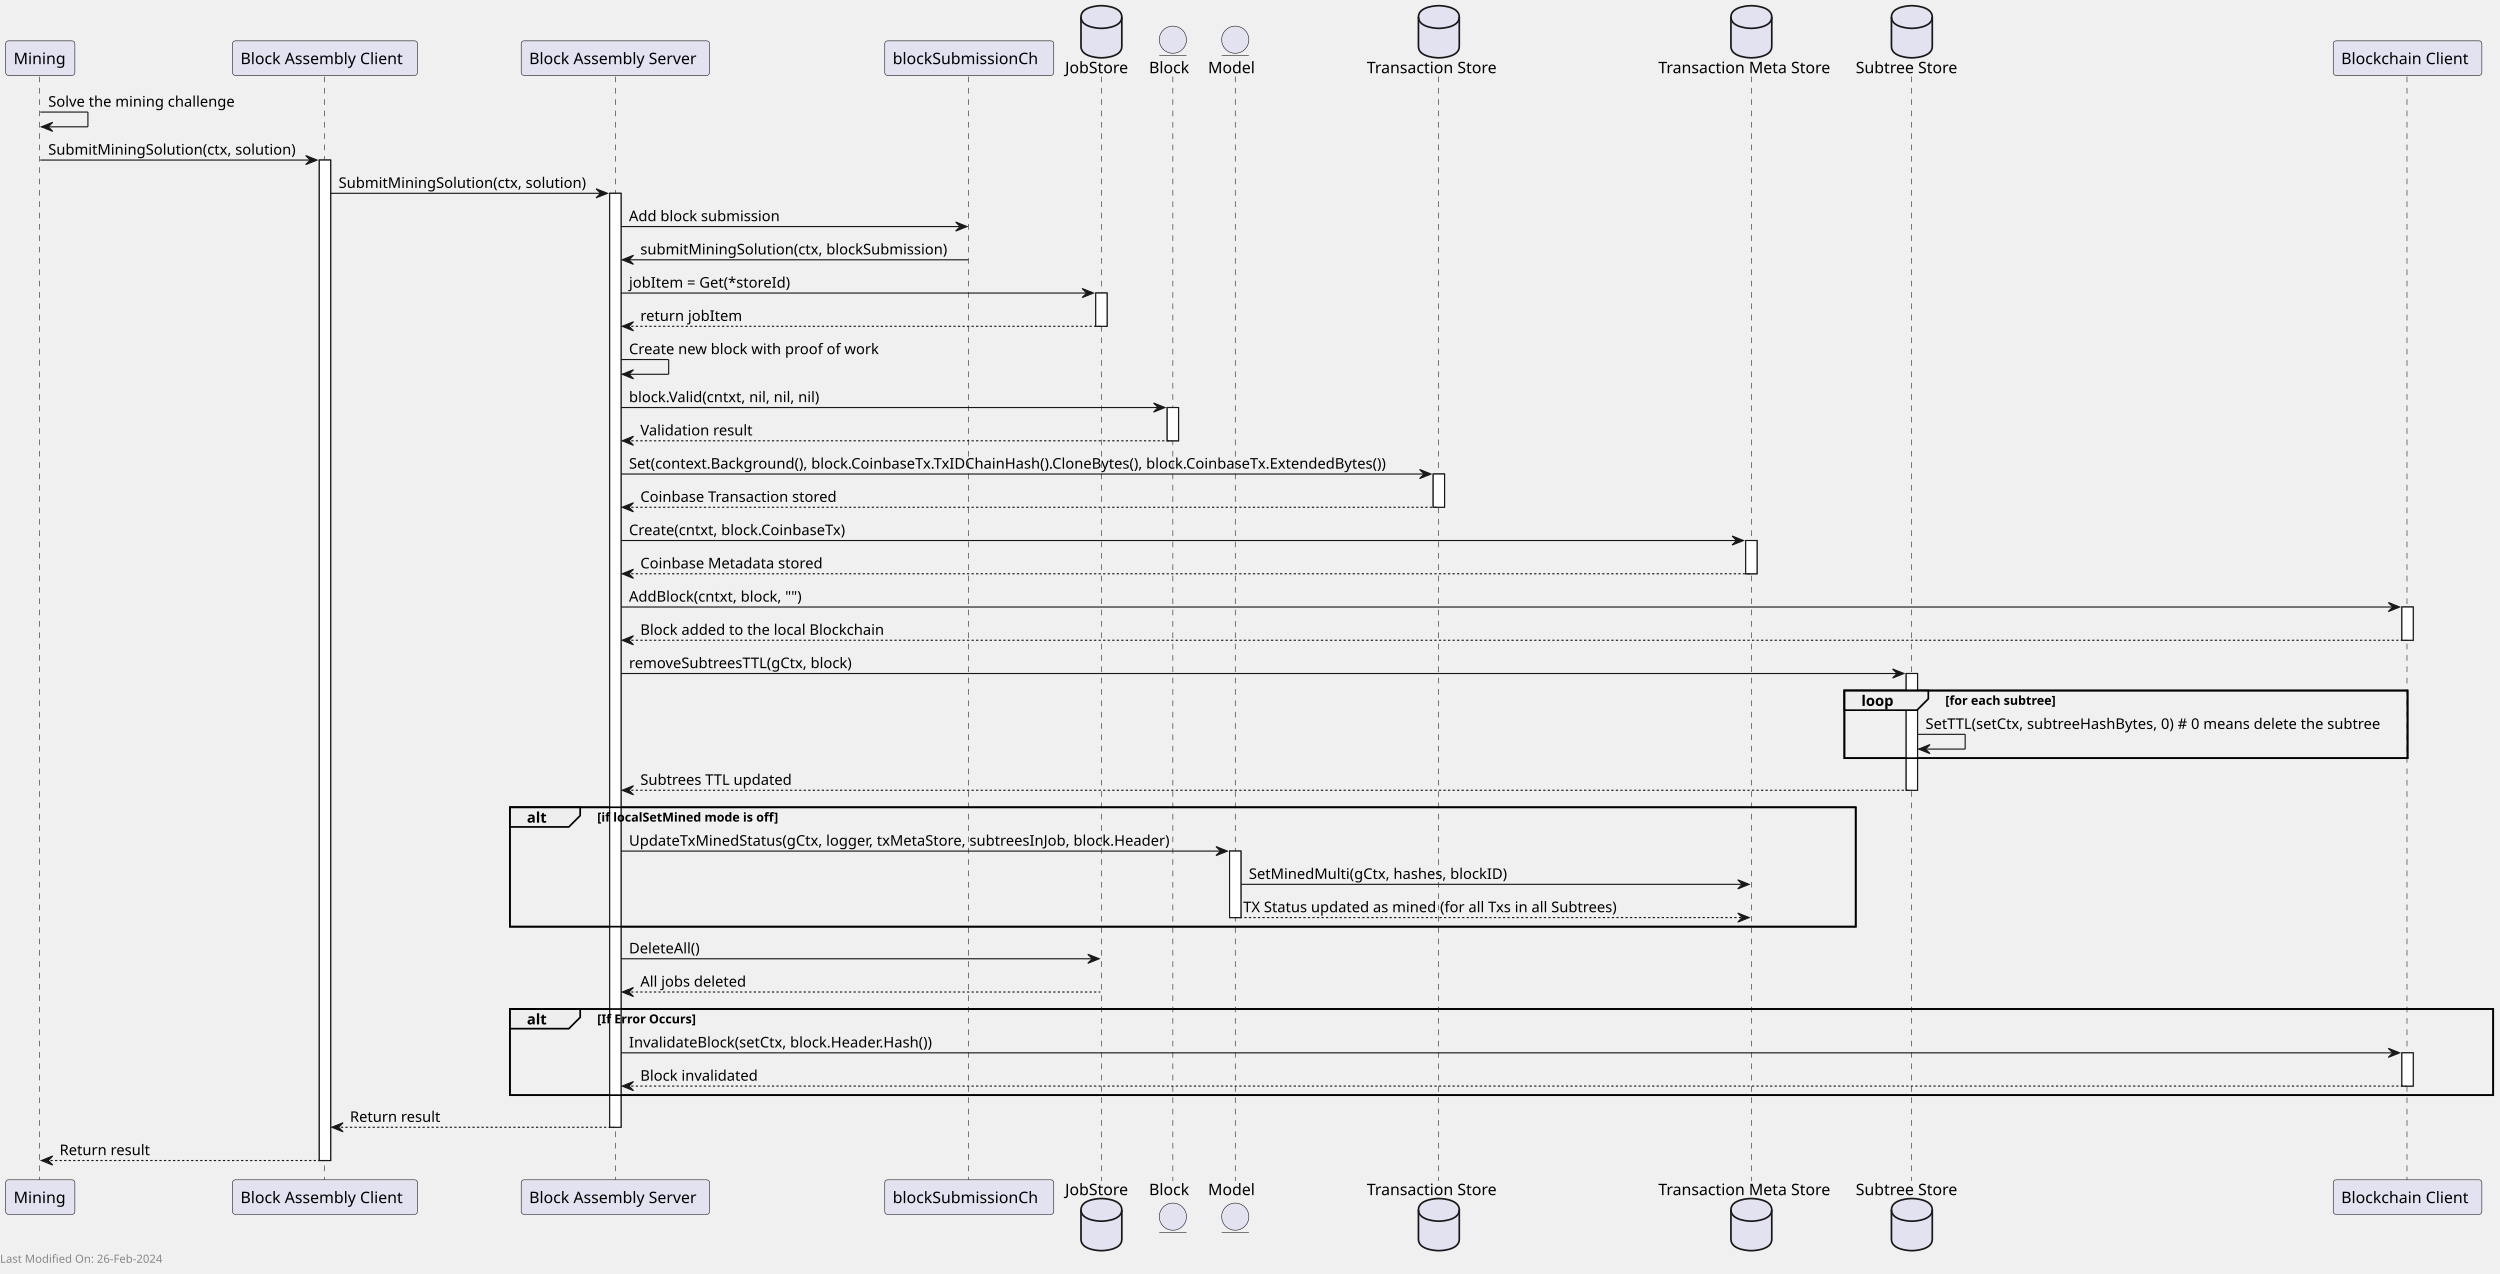
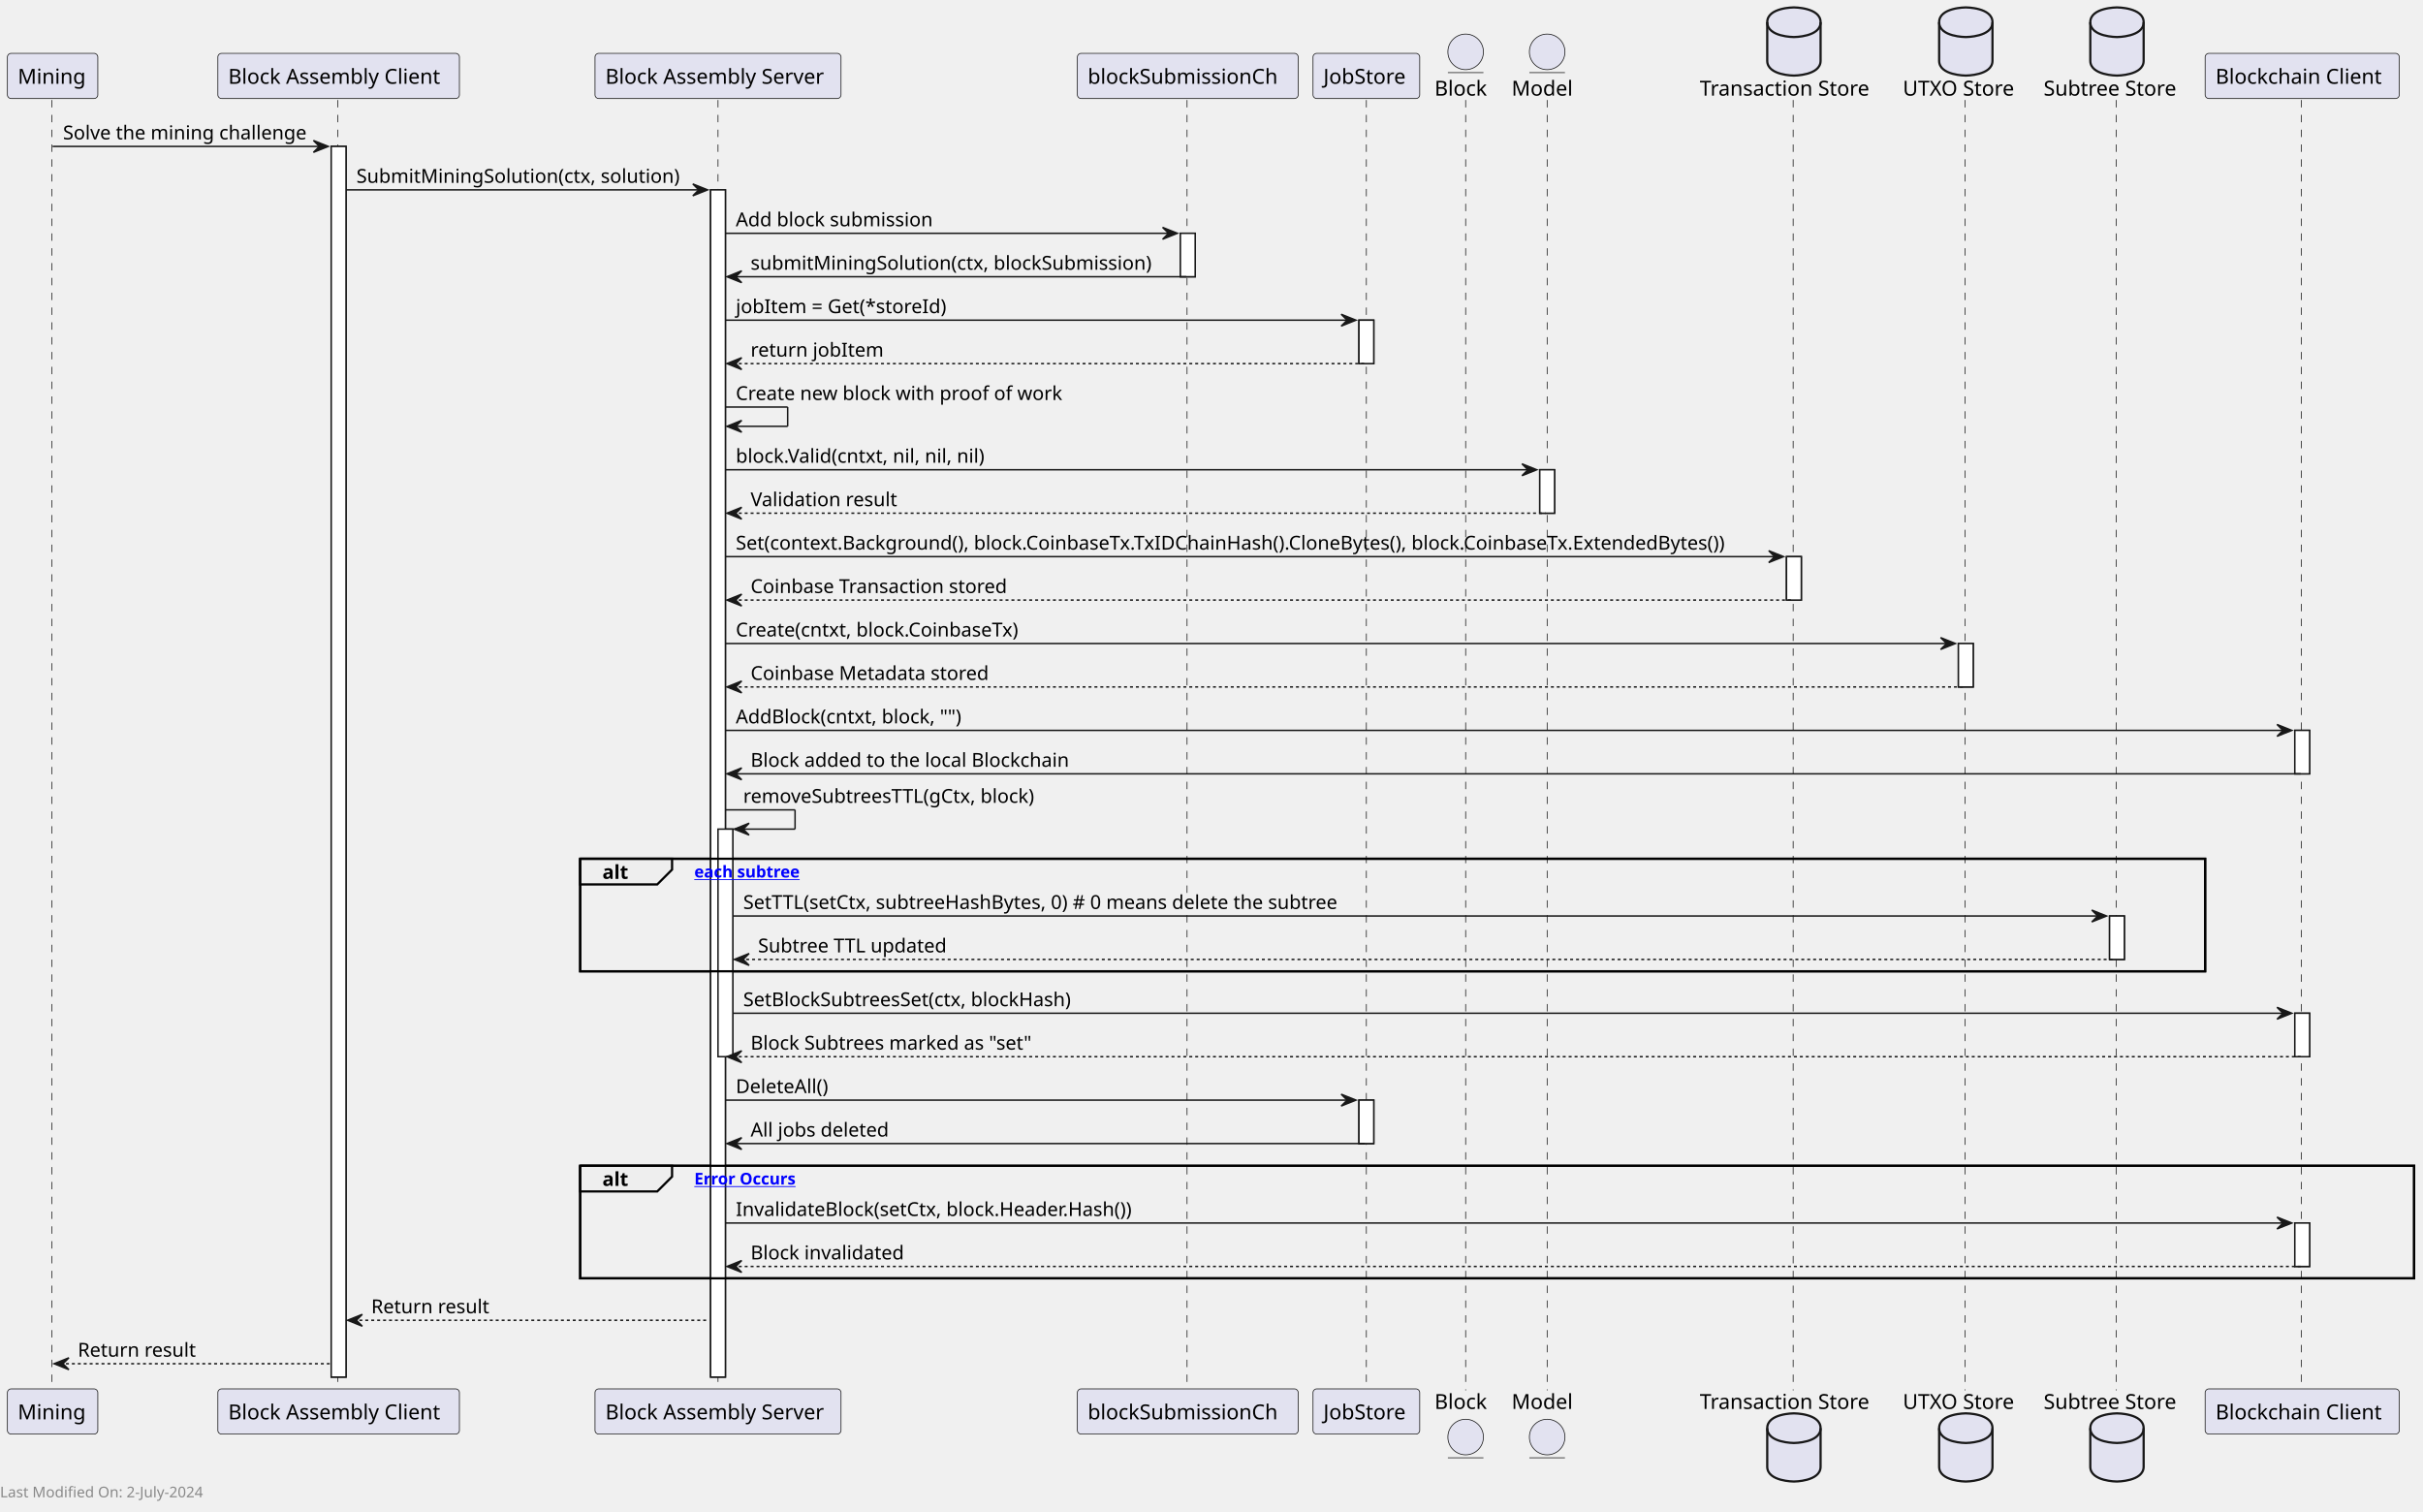
- <svg xmlns="http://www.w3.org/2000/svg" contentStyleType="text/css" height="1123" preserveAspectRatio="none" viewBox="0 0 2204 1123" width="2204" zoomAndPan="magnify">
-   <g fill="#fff">
-     <path d="m281.5 141.109h10v882.006h-10z" stroke="#181818" />
-     <path d="m537.5 170.42h10v823.385h-10z" stroke="#181818" />
-     <path d="m966 258.352h10v29.311h-10z" stroke="#181818" />
-     <path d="m1029 359.283h10v29.311h-10z" stroke="#181818" />
-     <path d="m1084 750.32h10v58.621h-10z" stroke="#181818" />
-     <path d="m1263.5 417.904h10v29.311h-10z" stroke="#181818" />
-     <path d="m1539 476.525h10v29.311h-10z" stroke="#181818" />
-     <path d="m1680.5 593.768h10v102.932h-10z" stroke="#181818" />
-     <path d="m2117.5 535.146h10v29.311h-10z" stroke="#181818" />
-     <path d="m2117.5 928.184h10v29.311h-10z" stroke="#181818" />
+ <svg xmlns="http://www.w3.org/2000/svg" xmlns:xlink="http://www.w3.org/1999/xlink" contentStyleType="text/css" height="1020px" preserveAspectRatio="none" style="width:1635px;height:1020px;background:#FFFFFF;" version="1.1" viewBox="0 0 1635 1020" width="1635px" zoomAndPan="magnify">
+   <defs />
+   <g>
+     <rect fill="#FFFFFF" height="830.385" style="stroke:#181818;stroke-width:1.0;" width="10" x="223.5" y="98.799" />
+     <rect fill="#FFFFFF" height="801.074" style="stroke:#181818;stroke-width:1.0;" width="10" x="479.5" y="128.109" />
+     <rect fill="#FFFFFF" height="153.553" style="stroke:#181818;stroke-width:1.0;" width="10" x="484.5" y="559.457" />
+     <rect fill="#FFFFFF" height="29.311" style="stroke:#181818;stroke-width:1.0;" width="10" x="796.5" y="157.42" />
+     <rect fill="#FFFFFF" height="29.311" style="stroke:#181818;stroke-width:1.0;" width="10" x="917" y="216.041" />
+     <rect fill="#FFFFFF" height="29.311" style="stroke:#181818;stroke-width:1.0;" width="10" x="917" y="742.32" />
+     <rect fill="#FFFFFF" height="29.311" style="stroke:#181818;stroke-width:1.0;" width="10" x="1039" y="316.973" />
+     <rect fill="#FFFFFF" height="29.311" style="stroke:#181818;stroke-width:1.0;" width="10" x="1205.5" y="375.594" />
+     <rect fill="#FFFFFF" height="29.311" style="stroke:#181818;stroke-width:1.0;" width="10" x="1321.5" y="434.215" />
+     <rect fill="#FFFFFF" height="29.311" style="stroke:#181818;stroke-width:1.0;" width="10" x="1423.5" y="618.078" />
+     <rect fill="#FFFFFF" height="29.311" style="stroke:#181818;stroke-width:1.0;" width="10" x="1548.5" y="492.836" />
+     <rect fill="#FFFFFF" height="29.311" style="stroke:#181818;stroke-width:1.0;" width="10" x="1548.5" y="683.699" />
+     <rect fill="#FFFFFF" height="29.311" style="stroke:#181818;stroke-width:1.0;" width="10" x="1548.5" y="825.252" />
+     <rect fill="none" height="75.932" style="stroke:#000000;stroke-width:1.5;" width="1096.5" x="391.5" y="579.457" />
+     <rect fill="none" height="75.932" style="stroke:#000000;stroke-width:1.5;" width="1237.5" x="391.5" y="786.631" />
+     <line style="stroke:#181818;stroke-width:0.5;stroke-dasharray:5.0,5.0;" x1="35" x2="35" y1="67.488" y2="938.184" />
+     <line style="stroke:#181818;stroke-width:0.5;stroke-dasharray:5.0,5.0;" x1="228" x2="228" y1="67.488" y2="938.184" />
+     <line style="stroke:#181818;stroke-width:0.5;stroke-dasharray:5.0,5.0;" x1="484.5" x2="484.5" y1="67.488" y2="938.184" />
+     <line style="stroke:#181818;stroke-width:0.5;stroke-dasharray:5.0,5.0;" x1="801" x2="801" y1="67.488" y2="938.184" />
+     <line style="stroke:#181818;stroke-width:0.5;stroke-dasharray:5.0,5.0;" x1="922" x2="922" y1="67.488" y2="938.184" />
+     <line style="stroke:#181818;stroke-width:0.5;stroke-dasharray:5.0,5.0;" x1="989" x2="989" y1="67.488" y2="938.184" />
+     <line style="stroke:#181818;stroke-width:0.5;stroke-dasharray:5.0,5.0;" x1="1044" x2="1044" y1="67.488" y2="938.184" />
+     <line style="stroke:#181818;stroke-width:0.5;stroke-dasharray:5.0,5.0;" x1="1210" x2="1210" y1="67.488" y2="938.184" />
+     <line style="stroke:#181818;stroke-width:0.5;stroke-dasharray:5.0,5.0;" x1="1326" x2="1326" y1="67.488" y2="938.184" />
+     <line style="stroke:#181818;stroke-width:0.5;stroke-dasharray:5.0,5.0;" x1="1428" x2="1428" y1="67.488" y2="938.184" />
+     <line style="stroke:#181818;stroke-width:0.5;stroke-dasharray:5.0,5.0;" x1="1553" x2="1553" y1="67.488" y2="938.184" />
+     <rect fill="#E2E2F0" height="30.488" rx="2.5" ry="2.5" style="stroke:#181818;stroke-width:0.5;" width="61" x="5" y="36" />
+     <text fill="#000000" font-family="sans-serif" font-size="14" lengthAdjust="spacing" textLength="47" x="12" y="56.535">Mining</text>
+     <rect fill="#E2E2F0" height="30.488" rx="2.5" ry="2.5" style="stroke:#181818;stroke-width:0.5;" width="61" x="5" y="937.184" />
+     <text fill="#000000" font-family="sans-serif" font-size="14" lengthAdjust="spacing" textLength="47" x="12" y="957.719">Mining</text>
+     <rect fill="#E2E2F0" height="30.488" rx="2.5" ry="2.5" style="stroke:#181818;stroke-width:0.5;" width="163" x="147" y="36" />
+     <text fill="#000000" font-family="sans-serif" font-size="14" lengthAdjust="spacing" textLength="149" x="154" y="56.535">Block Assembly Client</text>
+     <rect fill="#E2E2F0" height="30.488" rx="2.5" ry="2.5" style="stroke:#181818;stroke-width:0.5;" width="163" x="147" y="937.184" />
+     <text fill="#000000" font-family="sans-serif" font-size="14" lengthAdjust="spacing" textLength="149" x="154" y="957.719">Block Assembly Client</text>
+     <rect fill="#E2E2F0" height="30.488" rx="2.5" ry="2.5" style="stroke:#181818;stroke-width:0.5;" width="166" x="401.5" y="36" />
+     <text fill="#000000" font-family="sans-serif" font-size="14" lengthAdjust="spacing" textLength="152" x="408.5" y="56.535">Block Assembly Server</text>
+     <rect fill="#E2E2F0" height="30.488" rx="2.5" ry="2.5" style="stroke:#181818;stroke-width:0.5;" width="166" x="401.5" y="937.184" />
+     <text fill="#000000" font-family="sans-serif" font-size="14" lengthAdjust="spacing" textLength="152" x="408.5" y="957.719">Block Assembly Server</text>
+     <rect fill="#E2E2F0" height="30.488" rx="2.5" ry="2.5" style="stroke:#181818;stroke-width:0.5;" width="149" x="727" y="36" />
+     <text fill="#000000" font-family="sans-serif" font-size="14" lengthAdjust="spacing" textLength="135" x="734" y="56.535">blockSubmissionCh</text>
+     <rect fill="#E2E2F0" height="30.488" rx="2.5" ry="2.5" style="stroke:#181818;stroke-width:0.5;" width="149" x="727" y="937.184" />
+     <text fill="#000000" font-family="sans-serif" font-size="14" lengthAdjust="spacing" textLength="135" x="734" y="957.719">blockSubmissionCh</text>
+     <rect fill="#E2E2F0" height="30.488" rx="2.5" ry="2.5" style="stroke:#181818;stroke-width:0.5;" width="72" x="886" y="36" />
+     <text fill="#000000" font-family="sans-serif" font-size="14" lengthAdjust="spacing" textLength="58" x="893" y="56.535">JobStore</text>
+     <rect fill="#E2E2F0" height="30.488" rx="2.5" ry="2.5" style="stroke:#181818;stroke-width:0.5;" width="72" x="886" y="937.184" />
+     <text fill="#000000" font-family="sans-serif" font-size="14" lengthAdjust="spacing" textLength="58" x="893" y="957.719">JobStore</text>
+     <text fill="#000000" font-family="sans-serif" font-size="14" lengthAdjust="spacing" textLength="36" x="968" y="64.535">Block</text>
+     <ellipse cx="989" cy="35" fill="#E2E2F0" rx="12" ry="12" style="stroke:#181818;stroke-width:0.5;" />
+     <line style="stroke:#181818;stroke-width:0.5;" x1="977" x2="1001" y1="49" y2="49" />
+     <text fill="#000000" font-family="sans-serif" font-size="14" lengthAdjust="spacing" textLength="36" x="968" y="950.719">Block</text>
+     <ellipse cx="989" cy="969.672" fill="#E2E2F0" rx="12" ry="12" style="stroke:#181818;stroke-width:0.5;" />
+     <line style="stroke:#181818;stroke-width:0.5;" x1="977" x2="1001" y1="983.672" y2="983.672" />
+     <text fill="#000000" font-family="sans-serif" font-size="14" lengthAdjust="spacing" textLength="42" x="1020" y="64.535">Model</text>
+     <ellipse cx="1044" cy="35" fill="#E2E2F0" rx="12" ry="12" style="stroke:#181818;stroke-width:0.5;" />
+     <line style="stroke:#181818;stroke-width:0.5;" x1="1032" x2="1056" y1="49" y2="49" />
+     <text fill="#000000" font-family="sans-serif" font-size="14" lengthAdjust="spacing" textLength="42" x="1020" y="950.719">Model</text>
+     <ellipse cx="1044" cy="969.672" fill="#E2E2F0" rx="12" ry="12" style="stroke:#181818;stroke-width:0.5;" />
+     <line style="stroke:#181818;stroke-width:0.5;" x1="1032" x2="1056" y1="983.672" y2="983.672" />
+     <text fill="#000000" font-family="sans-serif" font-size="14" lengthAdjust="spacing" textLength="121" x="1147" y="64.535">Transaction Store</text>
+     <path d="M1192.5,15 C1192.5,5 1210.5,5 1210.5,5 C1210.5,5 1228.5,5 1228.5,15 L1228.5,41 C1228.5,51 1210.5,51 1210.5,51 C1210.5,51 1192.5,51 1192.5,41 L1192.5,15 " fill="#E2E2F0" style="stroke:#181818;stroke-width:1.5;" />
+     <path d="M1192.5,15 C1192.5,25 1210.5,25 1210.5,25 C1210.5,25 1228.5,25 1228.5,15 " fill="none" style="stroke:#181818;stroke-width:1.5;" />
+     <text fill="#000000" font-family="sans-serif" font-size="14" lengthAdjust="spacing" textLength="121" x="1147" y="950.719">Transaction Store</text>
+     <path d="M1192.5,963.672 C1192.5,953.672 1210.5,953.672 1210.5,953.672 C1210.5,953.672 1228.5,953.672 1228.5,963.672 L1228.5,989.672 C1228.5,999.672 1210.5,999.672 1210.5,999.672 C1210.5,999.672 1192.5,999.672 1192.5,989.672 L1192.5,963.672 " fill="#E2E2F0" style="stroke:#181818;stroke-width:1.5;" />
+     <path d="M1192.5,963.672 C1192.5,973.672 1210.5,973.672 1210.5,973.672 C1210.5,973.672 1228.5,973.672 1228.5,963.672 " fill="none" style="stroke:#181818;stroke-width:1.5;" />
+     <text fill="#000000" font-family="sans-serif" font-size="14" lengthAdjust="spacing" textLength="79" x="1284" y="64.535">UTXO Store</text>
+     <path d="M1308.5,15 C1308.5,5 1326.5,5 1326.5,5 C1326.5,5 1344.5,5 1344.5,15 L1344.5,41 C1344.5,51 1326.5,51 1326.5,51 C1326.5,51 1308.5,51 1308.5,41 L1308.5,15 " fill="#E2E2F0" style="stroke:#181818;stroke-width:1.5;" />
+     <path d="M1308.5,15 C1308.5,25 1326.5,25 1326.5,25 C1326.5,25 1344.5,25 1344.5,15 " fill="none" style="stroke:#181818;stroke-width:1.5;" />
+     <text fill="#000000" font-family="sans-serif" font-size="14" lengthAdjust="spacing" textLength="79" x="1284" y="950.719">UTXO Store</text>
+     <path d="M1308.5,963.672 C1308.5,953.672 1326.5,953.672 1326.5,953.672 C1326.5,953.672 1344.5,953.672 1344.5,963.672 L1344.5,989.672 C1344.5,999.672 1326.5,999.672 1326.5,999.672 C1326.5,999.672 1308.5,999.672 1308.5,989.672 L1308.5,963.672 " fill="#E2E2F0" style="stroke:#181818;stroke-width:1.5;" />
+     <path d="M1308.5,963.672 C1308.5,973.672 1326.5,973.672 1326.5,973.672 C1326.5,973.672 1344.5,973.672 1344.5,963.672 " fill="none" style="stroke:#181818;stroke-width:1.5;" />
+     <text fill="#000000" font-family="sans-serif" font-size="14" lengthAdjust="spacing" textLength="93" x="1379" y="64.535">Subtree Store</text>
+     <path d="M1410.5,15 C1410.5,5 1428.5,5 1428.5,5 C1428.5,5 1446.5,5 1446.5,15 L1446.5,41 C1446.5,51 1428.5,51 1428.5,51 C1428.5,51 1410.5,51 1410.5,41 L1410.5,15 " fill="#E2E2F0" style="stroke:#181818;stroke-width:1.5;" />
+     <path d="M1410.5,15 C1410.5,25 1428.5,25 1428.5,25 C1428.5,25 1446.5,25 1446.5,15 " fill="none" style="stroke:#181818;stroke-width:1.5;" />
+     <text fill="#000000" font-family="sans-serif" font-size="14" lengthAdjust="spacing" textLength="93" x="1379" y="950.719">Subtree Store</text>
+     <path d="M1410.5,963.672 C1410.5,953.672 1428.5,953.672 1428.5,953.672 C1428.5,953.672 1446.5,953.672 1446.5,963.672 L1446.5,989.672 C1446.5,999.672 1428.5,999.672 1428.5,999.672 C1428.5,999.672 1410.5,999.672 1410.5,989.672 L1410.5,963.672 " fill="#E2E2F0" style="stroke:#181818;stroke-width:1.5;" />
+     <path d="M1410.5,963.672 C1410.5,973.672 1428.5,973.672 1428.5,973.672 C1428.5,973.672 1446.5,973.672 1446.5,963.672 " fill="none" style="stroke:#181818;stroke-width:1.5;" />
+     <rect fill="#E2E2F0" height="30.488" rx="2.5" ry="2.5" style="stroke:#181818;stroke-width:0.5;" width="131" x="1488" y="36" />
+     <text fill="#000000" font-family="sans-serif" font-size="14" lengthAdjust="spacing" textLength="117" x="1495" y="56.535">Blockchain Client</text>
+     <rect fill="#E2E2F0" height="30.488" rx="2.5" ry="2.5" style="stroke:#181818;stroke-width:0.5;" width="131" x="1488" y="937.184" />
+     <text fill="#000000" font-family="sans-serif" font-size="14" lengthAdjust="spacing" textLength="117" x="1495" y="957.719">Blockchain Client</text>
+     <rect fill="#FFFFFF" height="830.385" style="stroke:#181818;stroke-width:1.0;" width="10" x="223.5" y="98.799" />
+     <rect fill="#FFFFFF" height="801.074" style="stroke:#181818;stroke-width:1.0;" width="10" x="479.5" y="128.109" />
+     <rect fill="#FFFFFF" height="153.553" style="stroke:#181818;stroke-width:1.0;" width="10" x="484.5" y="559.457" />
+     <rect fill="#FFFFFF" height="29.311" style="stroke:#181818;stroke-width:1.0;" width="10" x="796.5" y="157.42" />
+     <rect fill="#FFFFFF" height="29.311" style="stroke:#181818;stroke-width:1.0;" width="10" x="917" y="216.041" />
+     <rect fill="#FFFFFF" height="29.311" style="stroke:#181818;stroke-width:1.0;" width="10" x="917" y="742.32" />
+     <rect fill="#FFFFFF" height="29.311" style="stroke:#181818;stroke-width:1.0;" width="10" x="1039" y="316.973" />
+     <rect fill="#FFFFFF" height="29.311" style="stroke:#181818;stroke-width:1.0;" width="10" x="1205.5" y="375.594" />
+     <rect fill="#FFFFFF" height="29.311" style="stroke:#181818;stroke-width:1.0;" width="10" x="1321.5" y="434.215" />
+     <rect fill="#FFFFFF" height="29.311" style="stroke:#181818;stroke-width:1.0;" width="10" x="1423.5" y="618.078" />
+     <rect fill="#FFFFFF" height="29.311" style="stroke:#181818;stroke-width:1.0;" width="10" x="1548.5" y="492.836" />
+     <rect fill="#FFFFFF" height="29.311" style="stroke:#181818;stroke-width:1.0;" width="10" x="1548.5" y="683.699" />
+     <rect fill="#FFFFFF" height="29.311" style="stroke:#181818;stroke-width:1.0;" width="10" x="1548.5" y="825.252" />
+     <polygon fill="#181818" points="211.5,94.799,221.5,98.799,211.5,102.799,215.5,98.799" style="stroke:#181818;stroke-width:1.0;" />
+     <line style="stroke:#181818;stroke-width:1.0;" x1="35.5" x2="217.5" y1="98.799" y2="98.799" />
+     <text fill="#000000" font-family="sans-serif" font-size="13" lengthAdjust="spacing" textLength="169" x="42.5" y="94.057">Solve the mining challenge</text>
+     <polygon fill="#181818" points="467.5,124.109,477.5,128.109,467.5,132.109,471.5,128.109" style="stroke:#181818;stroke-width:1.0;" />
+     <line style="stroke:#181818;stroke-width:1.0;" x1="233.5" x2="473.5" y1="128.109" y2="128.109" />
+     <text fill="#000000" font-family="sans-serif" font-size="13" lengthAdjust="spacing" textLength="227" x="240.5" y="123.367">SubmitMiningSolution(ctx, solution)</text>
+     <polygon fill="#181818" points="784.5,153.42,794.5,157.42,784.5,161.42,788.5,157.42" style="stroke:#181818;stroke-width:1.0;" />
+     <line style="stroke:#181818;stroke-width:1.0;" x1="489.5" x2="790.5" y1="157.42" y2="157.42" />
+     <text fill="#000000" font-family="sans-serif" font-size="13" lengthAdjust="spacing" textLength="141" x="496.5" y="152.678">Add block submission</text>
+     <polygon fill="#181818" points="500.5,182.731,490.5,186.731,500.5,190.731,496.5,186.731" style="stroke:#181818;stroke-width:1.0;" />
+     <line style="stroke:#181818;stroke-width:1.0;" x1="494.5" x2="800.5" y1="186.731" y2="186.731" />
+     <text fill="#000000" font-family="sans-serif" font-size="13" lengthAdjust="spacing" textLength="283" x="506.5" y="181.988">submitMiningSolution(ctx, blockSubmission)</text>
+     <polygon fill="#181818" points="905,212.041,915,216.041,905,220.041,909,216.041" style="stroke:#181818;stroke-width:1.0;" />
+     <line style="stroke:#181818;stroke-width:1.0;" x1="489.5" x2="911" y1="216.041" y2="216.041" />
+     <text fill="#000000" font-family="sans-serif" font-size="13" lengthAdjust="spacing" textLength="145" x="496.5" y="211.299">jobItem = Get(*storeId)</text>
+     <polygon fill="#181818" points="500.5,241.352,490.5,245.352,500.5,249.352,496.5,245.352" style="stroke:#181818;stroke-width:1.0;" />
+     <line style="stroke:#181818;stroke-width:1.0;stroke-dasharray:2.0,2.0;" x1="494.5" x2="921" y1="245.352" y2="245.352" />
+     <text fill="#000000" font-family="sans-serif" font-size="13" lengthAdjust="spacing" textLength="90" x="506.5" y="240.609">return jobItem</text>
+     <line style="stroke:#181818;stroke-width:1.0;" x1="489.5" x2="531.5" y1="274.662" y2="274.662" />
+     <line style="stroke:#181818;stroke-width:1.0;" x1="531.5" x2="531.5" y1="274.662" y2="287.662" />
+     <line style="stroke:#181818;stroke-width:1.0;" x1="490.5" x2="531.5" y1="287.662" y2="287.662" />
+     <polygon fill="#181818" points="500.5,283.662,490.5,287.662,500.5,291.662,496.5,287.662" style="stroke:#181818;stroke-width:1.0;" />
+     <text fill="#000000" font-family="sans-serif" font-size="13" lengthAdjust="spacing" textLength="229" x="496.5" y="269.92">Create new block with proof of work</text>
+     <polygon fill="#181818" points="1027,312.973,1037,316.973,1027,320.973,1031,316.973" style="stroke:#181818;stroke-width:1.0;" />
+     <line style="stroke:#181818;stroke-width:1.0;" x1="489.5" x2="1033" y1="316.973" y2="316.973" />
+     <text fill="#000000" font-family="sans-serif" font-size="13" lengthAdjust="spacing" textLength="183" x="496.5" y="312.231">block.Valid(cntxt, nil, nil, nil)</text>
+     <polygon fill="#181818" points="500.5,342.283,490.5,346.283,500.5,350.283,496.5,346.283" style="stroke:#181818;stroke-width:1.0;" />
+     <line style="stroke:#181818;stroke-width:1.0;stroke-dasharray:2.0,2.0;" x1="494.5" x2="1043" y1="346.283" y2="346.283" />
+     <text fill="#000000" font-family="sans-serif" font-size="13" lengthAdjust="spacing" textLength="103" x="506.5" y="341.541">Validation result</text>
+     <polygon fill="#181818" points="1193.5,371.594,1203.5,375.594,1193.5,379.594,1197.5,375.594" style="stroke:#181818;stroke-width:1.0;" />
+     <line style="stroke:#181818;stroke-width:1.0;" x1="489.5" x2="1199.5" y1="375.594" y2="375.594" />
+     <text fill="#000000" font-family="sans-serif" font-size="13" lengthAdjust="spacing" textLength="697" x="496.5" y="370.852">Set(context.Background(), block.CoinbaseTx.TxIDChainHash().CloneBytes(), block.CoinbaseTx.ExtendedBytes())</text>
+     <polygon fill="#181818" points="500.5,400.904,490.5,404.904,500.5,408.904,496.5,404.904" style="stroke:#181818;stroke-width:1.0;" />
+     <line style="stroke:#181818;stroke-width:1.0;stroke-dasharray:2.0,2.0;" x1="494.5" x2="1209.5" y1="404.904" y2="404.904" />
+     <text fill="#000000" font-family="sans-serif" font-size="13" lengthAdjust="spacing" textLength="180" x="506.5" y="400.162">Coinbase Transaction stored</text>
+     <polygon fill="#181818" points="1309.5,430.215,1319.5,434.215,1309.5,438.215,1313.5,434.215" style="stroke:#181818;stroke-width:1.0;" />
+     <line style="stroke:#181818;stroke-width:1.0;" x1="489.5" x2="1315.5" y1="434.215" y2="434.215" />
+     <text fill="#000000" font-family="sans-serif" font-size="13" lengthAdjust="spacing" textLength="202" x="496.5" y="429.473">Create(cntxt, block.CoinbaseTx)</text>
+     <polygon fill="#181818" points="500.5,459.525,490.5,463.525,500.5,467.525,496.5,463.525" style="stroke:#181818;stroke-width:1.0;" />
+     <line style="stroke:#181818;stroke-width:1.0;stroke-dasharray:2.0,2.0;" x1="494.5" x2="1325.5" y1="463.525" y2="463.525" />
+     <text fill="#000000" font-family="sans-serif" font-size="13" lengthAdjust="spacing" textLength="163" x="506.5" y="458.783">Coinbase Metadata stored</text>
+     <polygon fill="#181818" points="1536.5,488.836,1546.5,492.836,1536.5,496.836,1540.5,492.836" style="stroke:#181818;stroke-width:1.0;" />
+     <line style="stroke:#181818;stroke-width:1.0;" x1="489.5" x2="1542.5" y1="492.836" y2="492.836" />
+     <text fill="#000000" font-family="sans-serif" font-size="13" lengthAdjust="spacing" textLength="161" x="496.5" y="488.094">AddBlock(cntxt, block, "")</text>
+     <polygon fill="#181818" points="500.5,518.146,490.5,522.146,500.5,526.146,496.5,522.146" style="stroke:#181818;stroke-width:1.0;" />
+     <line style="stroke:#181818;stroke-width:1.0;" x1="494.5" x2="1552.5" y1="522.146" y2="522.146" />
+     <text fill="#000000" font-family="sans-serif" font-size="13" lengthAdjust="spacing" textLength="223" x="506.5" y="517.404">Block added to the local Blockchain</text>
+     <line style="stroke:#181818;stroke-width:1.0;" x1="489.5" x2="536.5" y1="546.457" y2="546.457" />
+     <line style="stroke:#181818;stroke-width:1.0;" x1="536.5" x2="536.5" y1="546.457" y2="559.457" />
+     <line style="stroke:#181818;stroke-width:1.0;" x1="495.5" x2="536.5" y1="559.457" y2="559.457" />
+     <polygon fill="#181818" points="505.5,555.457,495.5,559.457,505.5,563.457,501.5,559.457" style="stroke:#181818;stroke-width:1.0;" />
+     <text fill="#000000" font-family="sans-serif" font-size="13" lengthAdjust="spacing" textLength="204" x="501.5" y="541.715">removeSubtreesTTL(gCtx, block)</text>
+     <path d="M391.5,579.457 L453.5,579.457 L453.5,586.768 L443.5,596.768 L391.5,596.768 L391.5,579.457 " fill="#EEEEEE" style="stroke:#000000;stroke-width:1.5;" />
+     <rect fill="none" height="75.932" style="stroke:#000000;stroke-width:1.5;" width="1096.5" x="391.5" y="579.457" />
+     <text fill="#000000" font-family="sans-serif" font-size="13" font-weight="bold" lengthAdjust="spacing" textLength="17" x="406.5" y="593.025">alt</text>
+     <a href="for" target="_top" title="for" xlink:actuate="onRequest" xlink:href="for" xlink:show="new" xlink:title="for" xlink:type="simple">
+       <text fill="#0000FF" font-family="sans-serif" font-size="11" font-weight="bold" lengthAdjust="spacing" text-decoration="underline" textLength="70" x="468.5" y="592.092">each subtree</text>
+     </a>
+     <polygon fill="#181818" points="1411.5,614.078,1421.5,618.078,1411.5,622.078,1415.5,618.078" style="stroke:#181818;stroke-width:1.0;" />
+     <line style="stroke:#181818;stroke-width:1.0;" x1="494.5" x2="1417.5" y1="618.078" y2="618.078" />
+     <text fill="#000000" font-family="sans-serif" font-size="13" lengthAdjust="spacing" textLength="413" x="501.5" y="613.336">SetTTL(setCtx, subtreeHashBytes, 0) # 0 means delete the subtree</text>
+     <polygon fill="#181818" points="505.5,643.389,495.5,647.389,505.5,651.389,501.5,647.389" style="stroke:#181818;stroke-width:1.0;" />
+     <line style="stroke:#181818;stroke-width:1.0;stroke-dasharray:2.0,2.0;" x1="499.5" x2="1427.5" y1="647.389" y2="647.389" />
+     <text fill="#000000" font-family="sans-serif" font-size="13" lengthAdjust="spacing" textLength="129" x="511.5" y="642.646">Subtree TTL updated</text>
+     <polygon fill="#181818" points="1536.5,679.699,1546.5,683.699,1536.5,687.699,1540.5,683.699" style="stroke:#181818;stroke-width:1.0;" />
+     <line style="stroke:#181818;stroke-width:1.0;" x1="494.5" x2="1542.5" y1="683.699" y2="683.699" />
+     <text fill="#000000" font-family="sans-serif" font-size="13" lengthAdjust="spacing" textLength="229" x="501.5" y="678.957">SetBlockSubtreesSet(ctx, blockHash)</text>
+     <polygon fill="#181818" points="500.5,709.01,490.5,713.01,500.5,717.01,496.5,713.01" style="stroke:#181818;stroke-width:1.0;" />
+     <line style="stroke:#181818;stroke-width:1.0;stroke-dasharray:2.0,2.0;" x1="494.5" x2="1552.5" y1="713.01" y2="713.01" />
+     <text fill="#000000" font-family="sans-serif" font-size="13" lengthAdjust="spacing" textLength="194" x="506.5" y="708.268">Block Subtrees marked as "set"</text>
+     <polygon fill="#181818" points="905,738.32,915,742.32,905,746.32,909,742.32" style="stroke:#181818;stroke-width:1.0;" />
+     <line style="stroke:#181818;stroke-width:1.0;" x1="489.5" x2="911" y1="742.32" y2="742.32" />
+     <text fill="#000000" font-family="sans-serif" font-size="13" lengthAdjust="spacing" textLength="65" x="496.5" y="737.578">DeleteAll()</text>
+     <polygon fill="#181818" points="500.5,767.631,490.5,771.631,500.5,775.631,496.5,771.631" style="stroke:#181818;stroke-width:1.0;" />
+     <line style="stroke:#181818;stroke-width:1.0;" x1="494.5" x2="921" y1="771.631" y2="771.631" />
+     <text fill="#000000" font-family="sans-serif" font-size="13" lengthAdjust="spacing" textLength="98" x="506.5" y="766.889">All jobs deleted</text>
+     <path d="M391.5,786.631 L453.5,786.631 L453.5,793.941 L443.5,803.941 L391.5,803.941 L391.5,786.631 " fill="#EEEEEE" style="stroke:#000000;stroke-width:1.5;" />
+     <rect fill="none" height="75.932" style="stroke:#000000;stroke-width:1.5;" width="1237.5" x="391.5" y="786.631" />
+     <text fill="#000000" font-family="sans-serif" font-size="13" font-weight="bold" lengthAdjust="spacing" textLength="17" x="406.5" y="800.199">alt</text>
+     <a href="If" target="_top" title="If" xlink:actuate="onRequest" xlink:href="If" xlink:show="new" xlink:title="If" xlink:type="simple">
+       <text fill="#0000FF" font-family="sans-serif" font-size="11" font-weight="bold" lengthAdjust="spacing" text-decoration="underline" textLength="72" x="468.5" y="799.266">Error Occurs</text>
+     </a>
+     <polygon fill="#181818" points="1536.5,821.252,1546.5,825.252,1536.5,829.252,1540.5,825.252" style="stroke:#181818;stroke-width:1.0;" />
+     <line style="stroke:#181818;stroke-width:1.0;" x1="489.5" x2="1542.5" y1="825.252" y2="825.252" />
+     <text fill="#000000" font-family="sans-serif" font-size="13" lengthAdjust="spacing" textLength="279" x="496.5" y="820.51">InvalidateBlock(setCtx, block.Header.Hash())</text>
+     <polygon fill="#181818" points="500.5,850.562,490.5,854.562,500.5,858.562,496.5,854.562" style="stroke:#181818;stroke-width:1.0;" />
+     <line style="stroke:#181818;stroke-width:1.0;stroke-dasharray:2.0,2.0;" x1="494.5" x2="1552.5" y1="854.562" y2="854.562" />
+     <text fill="#000000" font-family="sans-serif" font-size="13" lengthAdjust="spacing" textLength="107" x="506.5" y="849.82">Block invalidated</text>
+     <polygon fill="#181818" points="244.5,886.873,234.5,890.873,244.5,894.873,240.5,890.873" style="stroke:#181818;stroke-width:1.0;" />
+     <line style="stroke:#181818;stroke-width:1.0;stroke-dasharray:2.0,2.0;" x1="238.5" x2="478.5" y1="890.873" y2="890.873" />
+     <text fill="#000000" font-family="sans-serif" font-size="13" lengthAdjust="spacing" textLength="81" x="250.5" y="886.131">Return result</text>
+     <polygon fill="#181818" points="46.5,916.184,36.5,920.184,46.5,924.184,42.5,920.184" style="stroke:#181818;stroke-width:1.0;" />
+     <line style="stroke:#181818;stroke-width:1.0;stroke-dasharray:2.0,2.0;" x1="40.5" x2="222.5" y1="920.184" y2="920.184" />
+     <text fill="#000000" font-family="sans-serif" font-size="13" lengthAdjust="spacing" textLength="81" x="52.5" y="915.441">Return result</text>
+     <text fill="#888888" font-family="sans-serif" font-size="10" lengthAdjust="spacing" textLength="148" x="0" y="1010.34">Last Modified On: 2-July-2024</text>
  </g>
-   <path d="m1626 608.768h496.5v59.621h-496.5z" fill="none" stroke="#000" stroke-width="1.5" />
-   <path d="m449.5 711.699h1186.5v105.242h-1186.5z" fill="none" stroke="#000" stroke-width="1.5" />
-   <path d="m449.5 889.562h1748.5v75.932h-1748.5z" fill="none" stroke="#000" stroke-width="1.5" />
-   <g stroke="#181818" stroke-width=".5">
-     <g stroke-dasharray="5 5">
-       <path d="m35 67.488v973.627" />
-       <path d="m286 67.488v973.627" />
-       <path d="m542.5 67.488v973.627" />
-       <path d="m854 67.488v973.627" />
-       <path d="m971 67.488v973.627" />
-       <path d="m1034 67.488v973.627" />
-       <path d="m1089 67.488v973.627" />
-       <path d="m1268 67.488v973.627" />
-       <path d="m1544 67.488v973.627" />
-       <path d="m1685 67.488v973.627" />
-       <path d="m2122 67.488v973.627" />
-     </g>
-     <rect fill="#e2e2f0" height="30.488" rx="2.5" width="61" x="5" y="36" />
-   </g>
-   <text font-family="sans-serif" font-size="14" lengthAdjust="spacing" textLength="47" x="12" y="56.535">Mining</text>
-   <rect fill="#e2e2f0" height="30.488" rx="2.5" stroke="#181818" stroke-width=".5" width="61" x="5" y="1040.115" />
-   <text font-family="sans-serif" font-size="14" lengthAdjust="spacing" textLength="47" x="12" y="1060.65">Mining</text>
-   <rect fill="#e2e2f0" height="30.488" rx="2.5" stroke="#181818" stroke-width=".5" width="163" x="205" y="36" />
-   <text font-family="sans-serif" font-size="14" lengthAdjust="spacing" textLength="149" x="212" y="56.535">Block Assembly Client</text>
-   <rect fill="#e2e2f0" height="30.488" rx="2.5" stroke="#181818" stroke-width=".5" width="163" x="205" y="1040.115" />
-   <text font-family="sans-serif" font-size="14" lengthAdjust="spacing" textLength="149" x="212" y="1060.65">Block Assembly Client</text>
-   <rect fill="#e2e2f0" height="30.488" rx="2.5" stroke="#181818" stroke-width=".5" width="166" x="459.5" y="36" />
-   <text font-family="sans-serif" font-size="14" lengthAdjust="spacing" textLength="152" x="466.5" y="56.535">Block Assembly Server</text>
-   <rect fill="#e2e2f0" height="30.488" rx="2.5" stroke="#181818" stroke-width=".5" width="166" x="459.5" y="1040.115" />
-   <text font-family="sans-serif" font-size="14" lengthAdjust="spacing" textLength="152" x="466.5" y="1060.65">Block Assembly Server</text>
-   <rect fill="#e2e2f0" height="30.488" rx="2.5" stroke="#181818" stroke-width=".5" width="149" x="780" y="36" />
-   <text font-family="sans-serif" font-size="14" lengthAdjust="spacing" textLength="135" x="787" y="56.535">blockSubmissionCh</text>
-   <rect fill="#e2e2f0" height="30.488" rx="2.5" stroke="#181818" stroke-width=".5" width="149" x="780" y="1040.115" />
-   <text font-family="sans-serif" font-size="14" lengthAdjust="spacing" textLength="135" x="787" y="1060.65">blockSubmissionCh</text>
-   <text font-family="sans-serif" font-size="14" lengthAdjust="spacing" textLength="58" x="939" y="64.535">JobStore</text>
-   <path d="m953 15c0-10 18-10 18-10s18 0 18 10v26c0 10-18 10-18 10s-18 0-18-10z" fill="#e2e2f0" stroke="#181818" stroke-width="1.5" />
-   <path d="m953 15c0 10 18 10 18 10s18 0 18-10" fill="none" stroke="#181818" stroke-width="1.5" />
-   <text font-family="sans-serif" font-size="14" lengthAdjust="spacing" textLength="58" x="939" y="1053.65">JobStore</text>
-   <path d="m953 1066.603c0-10 18-10 18-10s18 0 18 10v26c0 10-18 10-18 10s-18 0-18-10z" fill="#e2e2f0" stroke="#181818" stroke-width="1.5" />
-   <path d="m953 1066.603c0 10 18 10 18 10s18 0 18-10" fill="none" stroke="#181818" stroke-width="1.5" />
-   <text font-family="sans-serif" font-size="14" lengthAdjust="spacing" textLength="36" x="1013" y="64.535">Block</text>
-   <ellipse cx="1034" cy="35" fill="#e2e2f0" rx="12" ry="12" stroke="#181818" stroke-width=".5" />
-   <path d="m1022 49h24" stroke="#181818" stroke-width=".5" />
-   <text font-family="sans-serif" font-size="14" lengthAdjust="spacing" textLength="36" x="1013" y="1053.65">Block</text>
-   <ellipse cx="1034" cy="1072.603" fill="#e2e2f0" rx="12" ry="12" stroke="#181818" stroke-width=".5" />
-   <path d="m1022 1086.603h24" stroke="#181818" stroke-width=".5" />
-   <text font-family="sans-serif" font-size="14" lengthAdjust="spacing" textLength="42" x="1065" y="64.535">Model</text>
-   <ellipse cx="1089" cy="35" fill="#e2e2f0" rx="12" ry="12" stroke="#181818" stroke-width=".5" />
-   <path d="m1077 49h24" stroke="#181818" stroke-width=".5" />
-   <text font-family="sans-serif" font-size="14" lengthAdjust="spacing" textLength="42" x="1065" y="1053.65">Model</text>
-   <ellipse cx="1089" cy="1072.603" fill="#e2e2f0" rx="12" ry="12" stroke="#181818" stroke-width=".5" />
-   <path d="m1077 1086.603h24" stroke="#181818" stroke-width=".5" />
-   <text font-family="sans-serif" font-size="14" lengthAdjust="spacing" textLength="121" x="1205" y="64.535">Transaction Store</text>
-   <path d="m1250.5 15c0-10 18-10 18-10s18 0 18 10v26c0 10-18 10-18 10s-18 0-18-10z" fill="#e2e2f0" stroke="#181818" stroke-width="1.5" />
-   <path d="m1250.5 15c0 10 18 10 18 10s18 0 18-10" fill="none" stroke="#181818" stroke-width="1.5" />
-   <text font-family="sans-serif" font-size="14" lengthAdjust="spacing" textLength="121" x="1205" y="1053.65">Transaction Store</text>
-   <path d="m1250.5 1066.603c0-10 18-10 18-10s18 0 18 10v26c0 10-18 10-18 10s-18 0-18-10z" fill="#e2e2f0" stroke="#181818" stroke-width="1.5" />
-   <path d="m1250.5 1066.603c0 10 18 10 18 10s18 0 18-10" fill="none" stroke="#181818" stroke-width="1.5" />
-   <text font-family="sans-serif" font-size="14" lengthAdjust="spacing" textLength="158" x="1462" y="64.535">Transaction Meta Store</text>
-   <path d="m1526 15c0-10 18-10 18-10s18 0 18 10v26c0 10-18 10-18 10s-18 0-18-10z" fill="#e2e2f0" stroke="#181818" stroke-width="1.5" />
-   <path d="m1526 15c0 10 18 10 18 10s18 0 18-10" fill="none" stroke="#181818" stroke-width="1.5" />
-   <text font-family="sans-serif" font-size="14" lengthAdjust="spacing" textLength="158" x="1462" y="1053.65">Transaction Meta Store</text>
-   <path d="m1526 1066.603c0-10 18-10 18-10s18 0 18 10v26c0 10-18 10-18 10s-18 0-18-10z" fill="#e2e2f0" stroke="#181818" stroke-width="1.5" />
-   <path d="m1526 1066.603c0 10 18 10 18 10s18 0 18-10" fill="none" stroke="#181818" stroke-width="1.5" />
-   <text font-family="sans-serif" font-size="14" lengthAdjust="spacing" textLength="93" x="1636" y="64.535">Subtree Store</text>
-   <path d="m1667.5 15c0-10 18-10 18-10s18 0 18 10v26c0 10-18 10-18 10s-18 0-18-10z" fill="#e2e2f0" stroke="#181818" stroke-width="1.5" />
-   <path d="m1667.5 15c0 10 18 10 18 10s18 0 18-10" fill="none" stroke="#181818" stroke-width="1.5" />
-   <text font-family="sans-serif" font-size="14" lengthAdjust="spacing" textLength="93" x="1636" y="1053.65">Subtree Store</text>
-   <path d="m1667.5 1066.603c0-10 18-10 18-10s18 0 18 10v26c0 10-18 10-18 10s-18 0-18-10z" fill="#e2e2f0" stroke="#181818" stroke-width="1.5" />
-   <path d="m1667.5 1066.603c0 10 18 10 18 10s18 0 18-10" fill="none" stroke="#181818" stroke-width="1.5" />
-   <rect fill="#e2e2f0" height="30.488" rx="2.5" stroke="#181818" stroke-width=".5" width="131" x="2057" y="36" />
-   <text font-family="sans-serif" font-size="14" lengthAdjust="spacing" textLength="117" x="2064" y="56.535">Blockchain Client</text>
-   <rect fill="#e2e2f0" height="30.488" rx="2.5" stroke="#181818" stroke-width=".5" width="131" x="2057" y="1040.115" />
-   <text font-family="sans-serif" font-size="14" lengthAdjust="spacing" textLength="117" x="2064" y="1060.65">Blockchain Client</text>
-   <g stroke="#181818">
-     <g fill="#fff">
-       <path d="m281.5 141.109h10v882.006h-10z" />
-       <path d="m537.5 170.42h10v823.385h-10z" />
-       <path d="m966 258.352h10v29.311h-10z" />
-       <path d="m1029 359.283h10v29.311h-10z" />
-       <path d="m1084 750.32h10v58.621h-10z" />
-       <path d="m1263.5 417.904h10v29.311h-10z" />
-       <path d="m1539 476.525h10v29.311h-10z" />
-       <path d="m1680.5 593.768h10v102.932h-10z" />
-       <path d="m2117.5 535.146h10v29.311h-10z" />
-       <path d="m2117.5 928.184h10v29.311h-10z" />
-     </g>
-     <path d="m35.5 98.799h42" />
-     <path d="m77.5 98.799v13" />
-     <path d="m36.5 111.799h41" />
-     <path d="m46.5 107.799-10 4 10 4-4-4z" fill="#181818" />
-   </g>
-   <text font-family="sans-serif" font-size="13" lengthAdjust="spacing" textLength="169" x="42.5" y="94.057">Solve the mining challenge</text>
-   <path d="m269.5 137.109 10 4-10 4 4-4z" fill="#181818" stroke="#181818" />
-   <path d="m35.5 141.109h240" stroke="#181818" />
-   <text font-family="sans-serif" font-size="13" lengthAdjust="spacing" textLength="227" x="42.5" y="136.367">SubmitMiningSolution(ctx, solution)</text>
-   <path d="m525.5 166.42 10 4-10 4 4-4z" fill="#181818" stroke="#181818" />
-   <path d="m291.5 170.42h240" stroke="#181818" />
-   <text font-family="sans-serif" font-size="13" lengthAdjust="spacing" textLength="227" x="298.5" y="165.678">SubmitMiningSolution(ctx, solution)</text>
-   <path d="m842.5 195.731 10 4-10 4 4-4z" fill="#181818" stroke="#181818" />
-   <path d="m547.5 199.731h301" stroke="#181818" />
-   <text font-family="sans-serif" font-size="13" lengthAdjust="spacing" textLength="141" x="554.5" y="194.988">Add block submission</text>
-   <path d="m558.5 225.041-10 4 10 4-4-4z" fill="#181818" stroke="#181818" />
-   <path d="m552.5 229.041h301" stroke="#181818" />
-   <text font-family="sans-serif" font-size="13" lengthAdjust="spacing" textLength="283" x="564.5" y="224.299">submitMiningSolution(ctx, blockSubmission)</text>
-   <path d="m954 254.352 10 4-10 4 4-4z" fill="#181818" stroke="#181818" />
-   <path d="m547.5 258.352h412.5" stroke="#181818" />
-   <text font-family="sans-serif" font-size="13" lengthAdjust="spacing" textLength="145" x="554.5" y="253.609">jobItem = Get(*storeId)</text>
-   <path d="m558.5 283.662-10 4 10 4-4-4z" fill="#181818" stroke="#181818" />
-   <path d="m552.5 287.662h417.5" stroke="#181818" stroke-dasharray="2 2" />
-   <text font-family="sans-serif" font-size="13" lengthAdjust="spacing" textLength="90" x="564.5" y="282.92">return jobItem</text>
-   <path d="m547.5 316.973h42" stroke="#181818" />
-   <path d="m589.5 316.973v13" stroke="#181818" />
-   <path d="m548.5 329.973h41" stroke="#181818" />
-   <path d="m558.5 325.973-10 4 10 4-4-4z" fill="#181818" stroke="#181818" />
-   <text font-family="sans-serif" font-size="13" lengthAdjust="spacing" textLength="229" x="554.5" y="312.231">Create new block with proof of work</text>
-   <path d="m1017 355.283 10 4-10 4 4-4z" fill="#181818" stroke="#181818" />
-   <path d="m547.5 359.283h475.5" stroke="#181818" />
-   <text font-family="sans-serif" font-size="13" lengthAdjust="spacing" textLength="183" x="554.5" y="354.541">block.Valid(cntxt, nil, nil, nil)</text>
-   <path d="m558.5 384.594-10 4 10 4-4-4z" fill="#181818" stroke="#181818" />
-   <path d="m552.5 388.594h480.5" stroke="#181818" stroke-dasharray="2 2" />
-   <text font-family="sans-serif" font-size="13" lengthAdjust="spacing" textLength="103" x="564.5" y="383.852">Validation result</text>
-   <path d="m1251.5 413.904 10 4-10 4 4-4z" fill="#181818" stroke="#181818" />
-   <path d="m547.5 417.904h710" stroke="#181818" />
-   <text font-family="sans-serif" font-size="13" lengthAdjust="spacing" textLength="697" x="554.5" y="413.162">Set(context.Background(), block.CoinbaseTx.TxIDChainHash().CloneBytes(), block.CoinbaseTx.ExtendedBytes())</text>
-   <path d="m558.5 443.215-10 4 10 4-4-4z" fill="#181818" stroke="#181818" />
-   <path d="m552.5 447.215h715" stroke="#181818" stroke-dasharray="2 2" />
-   <text font-family="sans-serif" font-size="13" lengthAdjust="spacing" textLength="180" x="564.5" y="442.473">Coinbase Transaction stored</text>
-   <path d="m1527 472.525 10 4-10 4 4-4z" fill="#181818" stroke="#181818" />
-   <path d="m547.5 476.525h985.5" stroke="#181818" />
-   <text font-family="sans-serif" font-size="13" lengthAdjust="spacing" textLength="202" x="554.5" y="471.783">Create(cntxt, block.CoinbaseTx)</text>
-   <path d="m558.5 501.836-10 4 10 4-4-4z" fill="#181818" stroke="#181818" />
-   <path d="m552.5 505.836h990.5" stroke="#181818" stroke-dasharray="2 2" />
-   <text font-family="sans-serif" font-size="13" lengthAdjust="spacing" textLength="163" x="564.5" y="501.094">Coinbase Metadata stored</text>
-   <path d="m2105.5 531.146 10 4-10 4 4-4z" fill="#181818" stroke="#181818" />
-   <path d="m547.5 535.146h1564" stroke="#181818" />
-   <text font-family="sans-serif" font-size="13" lengthAdjust="spacing" textLength="161" x="554.5" y="530.404">AddBlock(cntxt, block, "")</text>
-   <path d="m558.5 560.457-10 4 10 4-4-4z" fill="#181818" stroke="#181818" />
-   <path d="m552.5 564.457h1569" stroke="#181818" stroke-dasharray="2 2" />
-   <text font-family="sans-serif" font-size="13" lengthAdjust="spacing" textLength="223" x="564.5" y="559.715">Block added to the local Blockchain</text>
-   <path d="m1668.5 589.768 10 4-10 4 4-4z" fill="#181818" stroke="#181818" />
-   <path d="m547.5 593.768h1127" stroke="#181818" />
-   <text font-family="sans-serif" font-size="13" lengthAdjust="spacing" textLength="204" x="554.5" y="589.025">removeSubtreesTTL(gCtx, block)</text>
-   <path d="m1626 608.768h74v7.311l-10 10h-64z" fill="#eee" stroke="#000" stroke-width="1.5" />
-   <path d="m1626 608.768h496.5v59.621h-496.5z" fill="none" stroke="#000" stroke-width="1.5" />
-   <text font-family="sans-serif" font-size="13" font-weight="bold" lengthAdjust="spacing" textLength="29" x="1641" y="622.336">loop</text>
-   <text font-family="sans-serif" font-size="11" font-weight="bold" lengthAdjust="spacing" textLength="99" x="1715" y="621.402">[for each subtree]</text>
-   <path d="m1690.5 647.389h42" stroke="#181818" />
-   <path d="m1732.5 647.389v13" stroke="#181818" />
-   <path d="m1691.5 660.389h41" stroke="#181818" />
-   <path d="m1701.5 656.389-10 4 10 4-4-4z" fill="#181818" stroke="#181818" />
-   <text font-family="sans-serif" font-size="13" lengthAdjust="spacing" textLength="413" x="1697.5" y="642.646">SetTTL(setCtx, subtreeHashBytes, 0) # 0 means delete the subtree</text>
-   <path d="m558.5 692.699-10 4 10 4-4-4z" fill="#181818" stroke="#181818" />
-   <path d="m552.5 696.699h1132" stroke="#181818" stroke-dasharray="2 2" />
-   <text font-family="sans-serif" font-size="13" lengthAdjust="spacing" textLength="136" x="564.5" y="691.957">Subtrees TTL updated</text>
-   <path d="m449.5 711.699h62v7.311l-10 10h-52z" fill="#eee" stroke="#000" stroke-width="1.5" />
-   <path d="m449.5 711.699h1186.5v105.242h-1186.5z" fill="none" stroke="#000" stroke-width="1.5" />
-   <text font-family="sans-serif" font-size="13" font-weight="bold" lengthAdjust="spacing" textLength="17" x="464.5" y="725.268">alt</text>
-   <text font-family="sans-serif" font-size="11" font-weight="bold" lengthAdjust="spacing" textLength="168" x="526.5" y="724.334">[if localSetMined mode is off]</text>
-   <path d="m1072 746.32 10 4-10 4 4-4z" fill="#181818" stroke="#181818" />
-   <path d="m547.5 750.32h530.5" stroke="#181818" />
-   <text font-family="sans-serif" font-size="13" lengthAdjust="spacing" textLength="491" x="554.5" y="745.578">UpdateTxMinedStatus(gCtx, logger, txMetaStore, subtreesInJob, block.Header)</text>
-   <path d="m1532 775.631 10 4-10 4 4-4z" fill="#181818" stroke="#181818" />
-   <path d="m1094 779.631h444" stroke="#181818" />
-   <text font-family="sans-serif" font-size="13" lengthAdjust="spacing" textLength="236" x="1101" y="774.889">SetMinedMulti(gCtx, hashes, blockID)</text>
-   <path d="m1532 804.941 10 4-10 4 4-4z" fill="#181818" stroke="#181818" />
-   <path d="m1089 808.941h449" stroke="#181818" stroke-dasharray="2 2" />
-   <text font-family="sans-serif" font-size="13" lengthAdjust="spacing" textLength="344" x="1096" y="804.199">TX Status updated as mined (for all Txs in all Subtrees)</text>
-   <path d="m959 841.252 10 4-10 4 4-4z" fill="#181818" stroke="#181818" />
-   <path d="m547.5 845.252h417.5" stroke="#181818" />
-   <text font-family="sans-serif" font-size="13" lengthAdjust="spacing" textLength="65" x="554.5" y="840.51">DeleteAll()</text>
-   <path d="m558.5 870.562-10 4 10 4-4-4z" fill="#181818" stroke="#181818" />
-   <path d="m552.5 874.562h417.5" stroke="#181818" stroke-dasharray="2 2" />
-   <text font-family="sans-serif" font-size="13" lengthAdjust="spacing" textLength="98" x="564.5" y="869.82">All jobs deleted</text>
-   <path d="m449.5 889.562h62v7.311l-10 10h-52z" fill="#eee" stroke="#000" stroke-width="1.5" />
-   <path d="m449.5 889.562h1748.5v75.932h-1748.5z" fill="none" stroke="#000" stroke-width="1.5" />
-   <text font-family="sans-serif" font-size="13" font-weight="bold" lengthAdjust="spacing" textLength="17" x="464.5" y="903.131">alt</text>
-   <text font-family="sans-serif" font-size="11" font-weight="bold" lengthAdjust="spacing" textLength="93" x="526.5" y="902.197">[If Error Occurs]</text>
-   <path d="m2105.5 924.184 10 4-10 4 4-4z" fill="#181818" stroke="#181818" />
-   <path d="m547.5 928.184h1564" stroke="#181818" />
-   <text font-family="sans-serif" font-size="13" lengthAdjust="spacing" textLength="279" x="554.5" y="923.441">InvalidateBlock(setCtx, block.Header.Hash())</text>
-   <path d="m558.5 953.494-10 4 10 4-4-4z" fill="#181818" stroke="#181818" />
-   <path d="m552.5 957.494h1569" stroke="#181818" stroke-dasharray="2 2" />
-   <text font-family="sans-serif" font-size="13" lengthAdjust="spacing" textLength="107" x="564.5" y="952.752">Block invalidated</text>
-   <path d="m302.5 989.805-10 4 10 4-4-4z" fill="#181818" stroke="#181818" />
-   <path d="m296.5 993.805h245" stroke="#181818" stroke-dasharray="2 2" />
-   <text font-family="sans-serif" font-size="13" lengthAdjust="spacing" textLength="81" x="308.5" y="989.062">Return result</text>
-   <path d="m46.5 1019.115-10 4 10 4-4-4z" fill="#181818" stroke="#181818" />
-   <path d="m40.5 1023.115h245" stroke="#181818" stroke-dasharray="2 2" />
-   <text font-family="sans-serif" font-size="13" lengthAdjust="spacing" textLength="81" x="52.5" y="1018.373">Return result</text>
-   <text fill="#888" font-family="sans-serif" font-size="10" lengthAdjust="spacing" textLength="154" y="1113.272">Last Modified On: 26-Feb-2024</text>
</svg>
